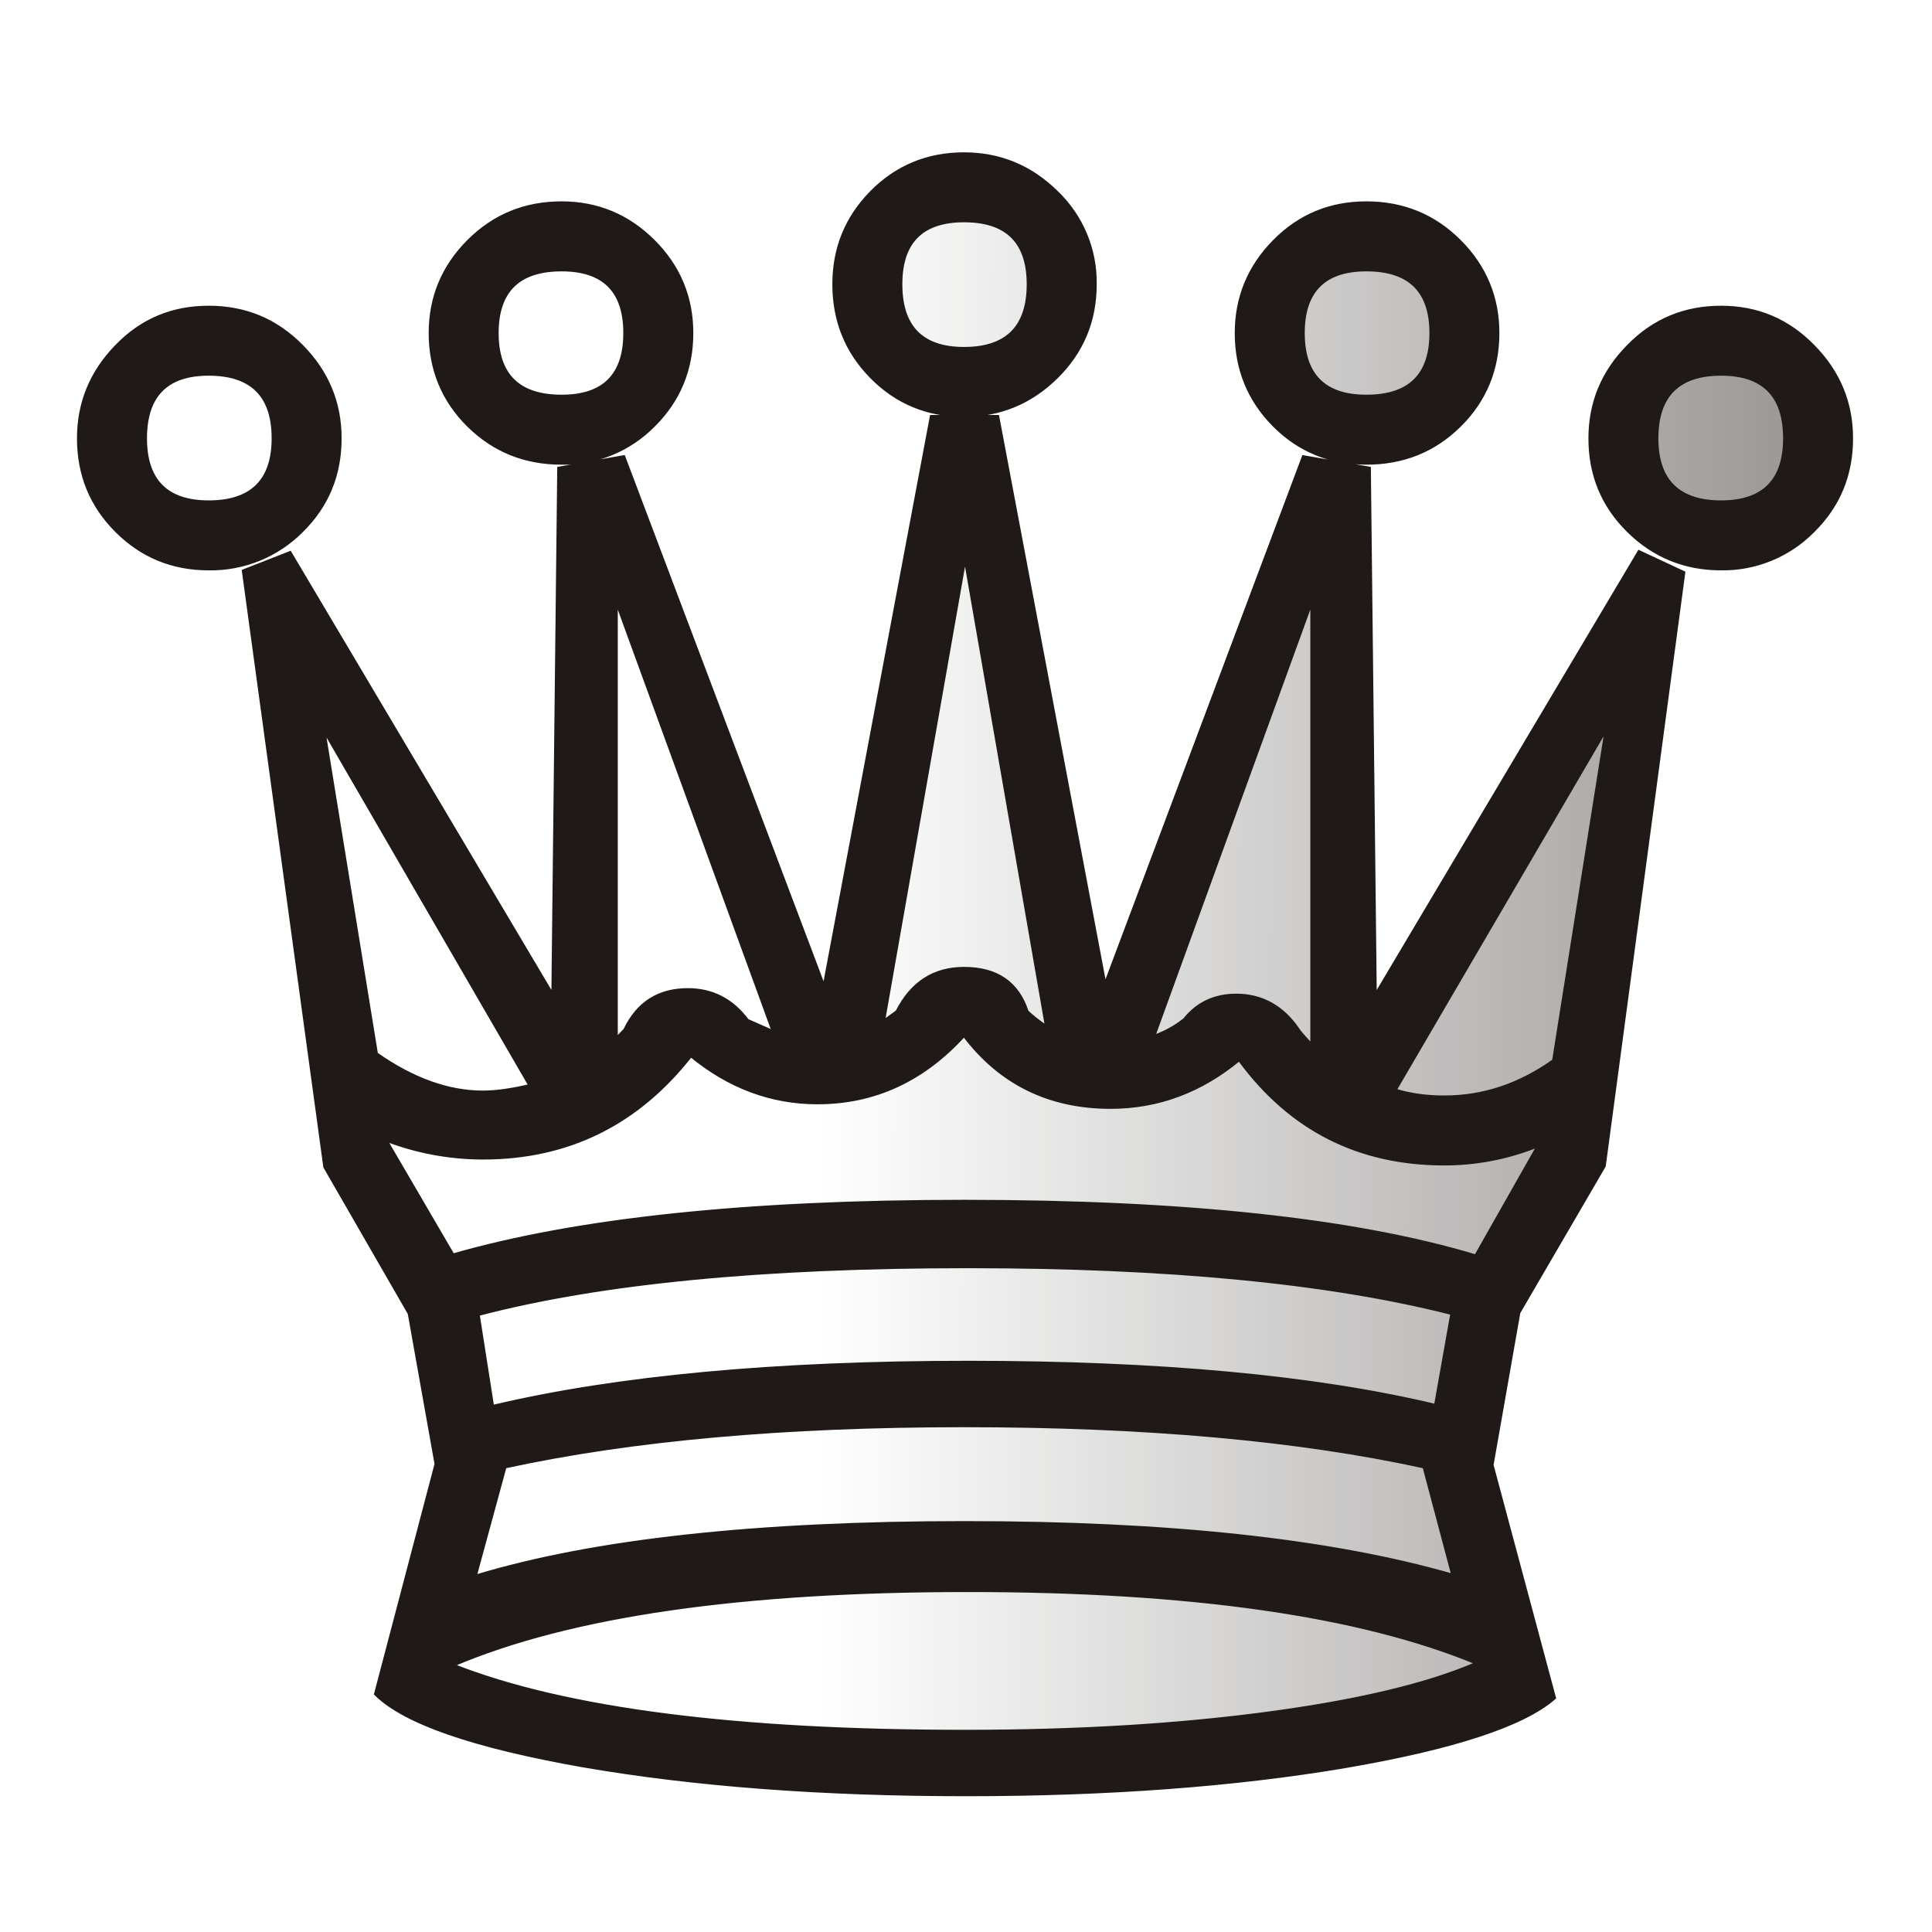
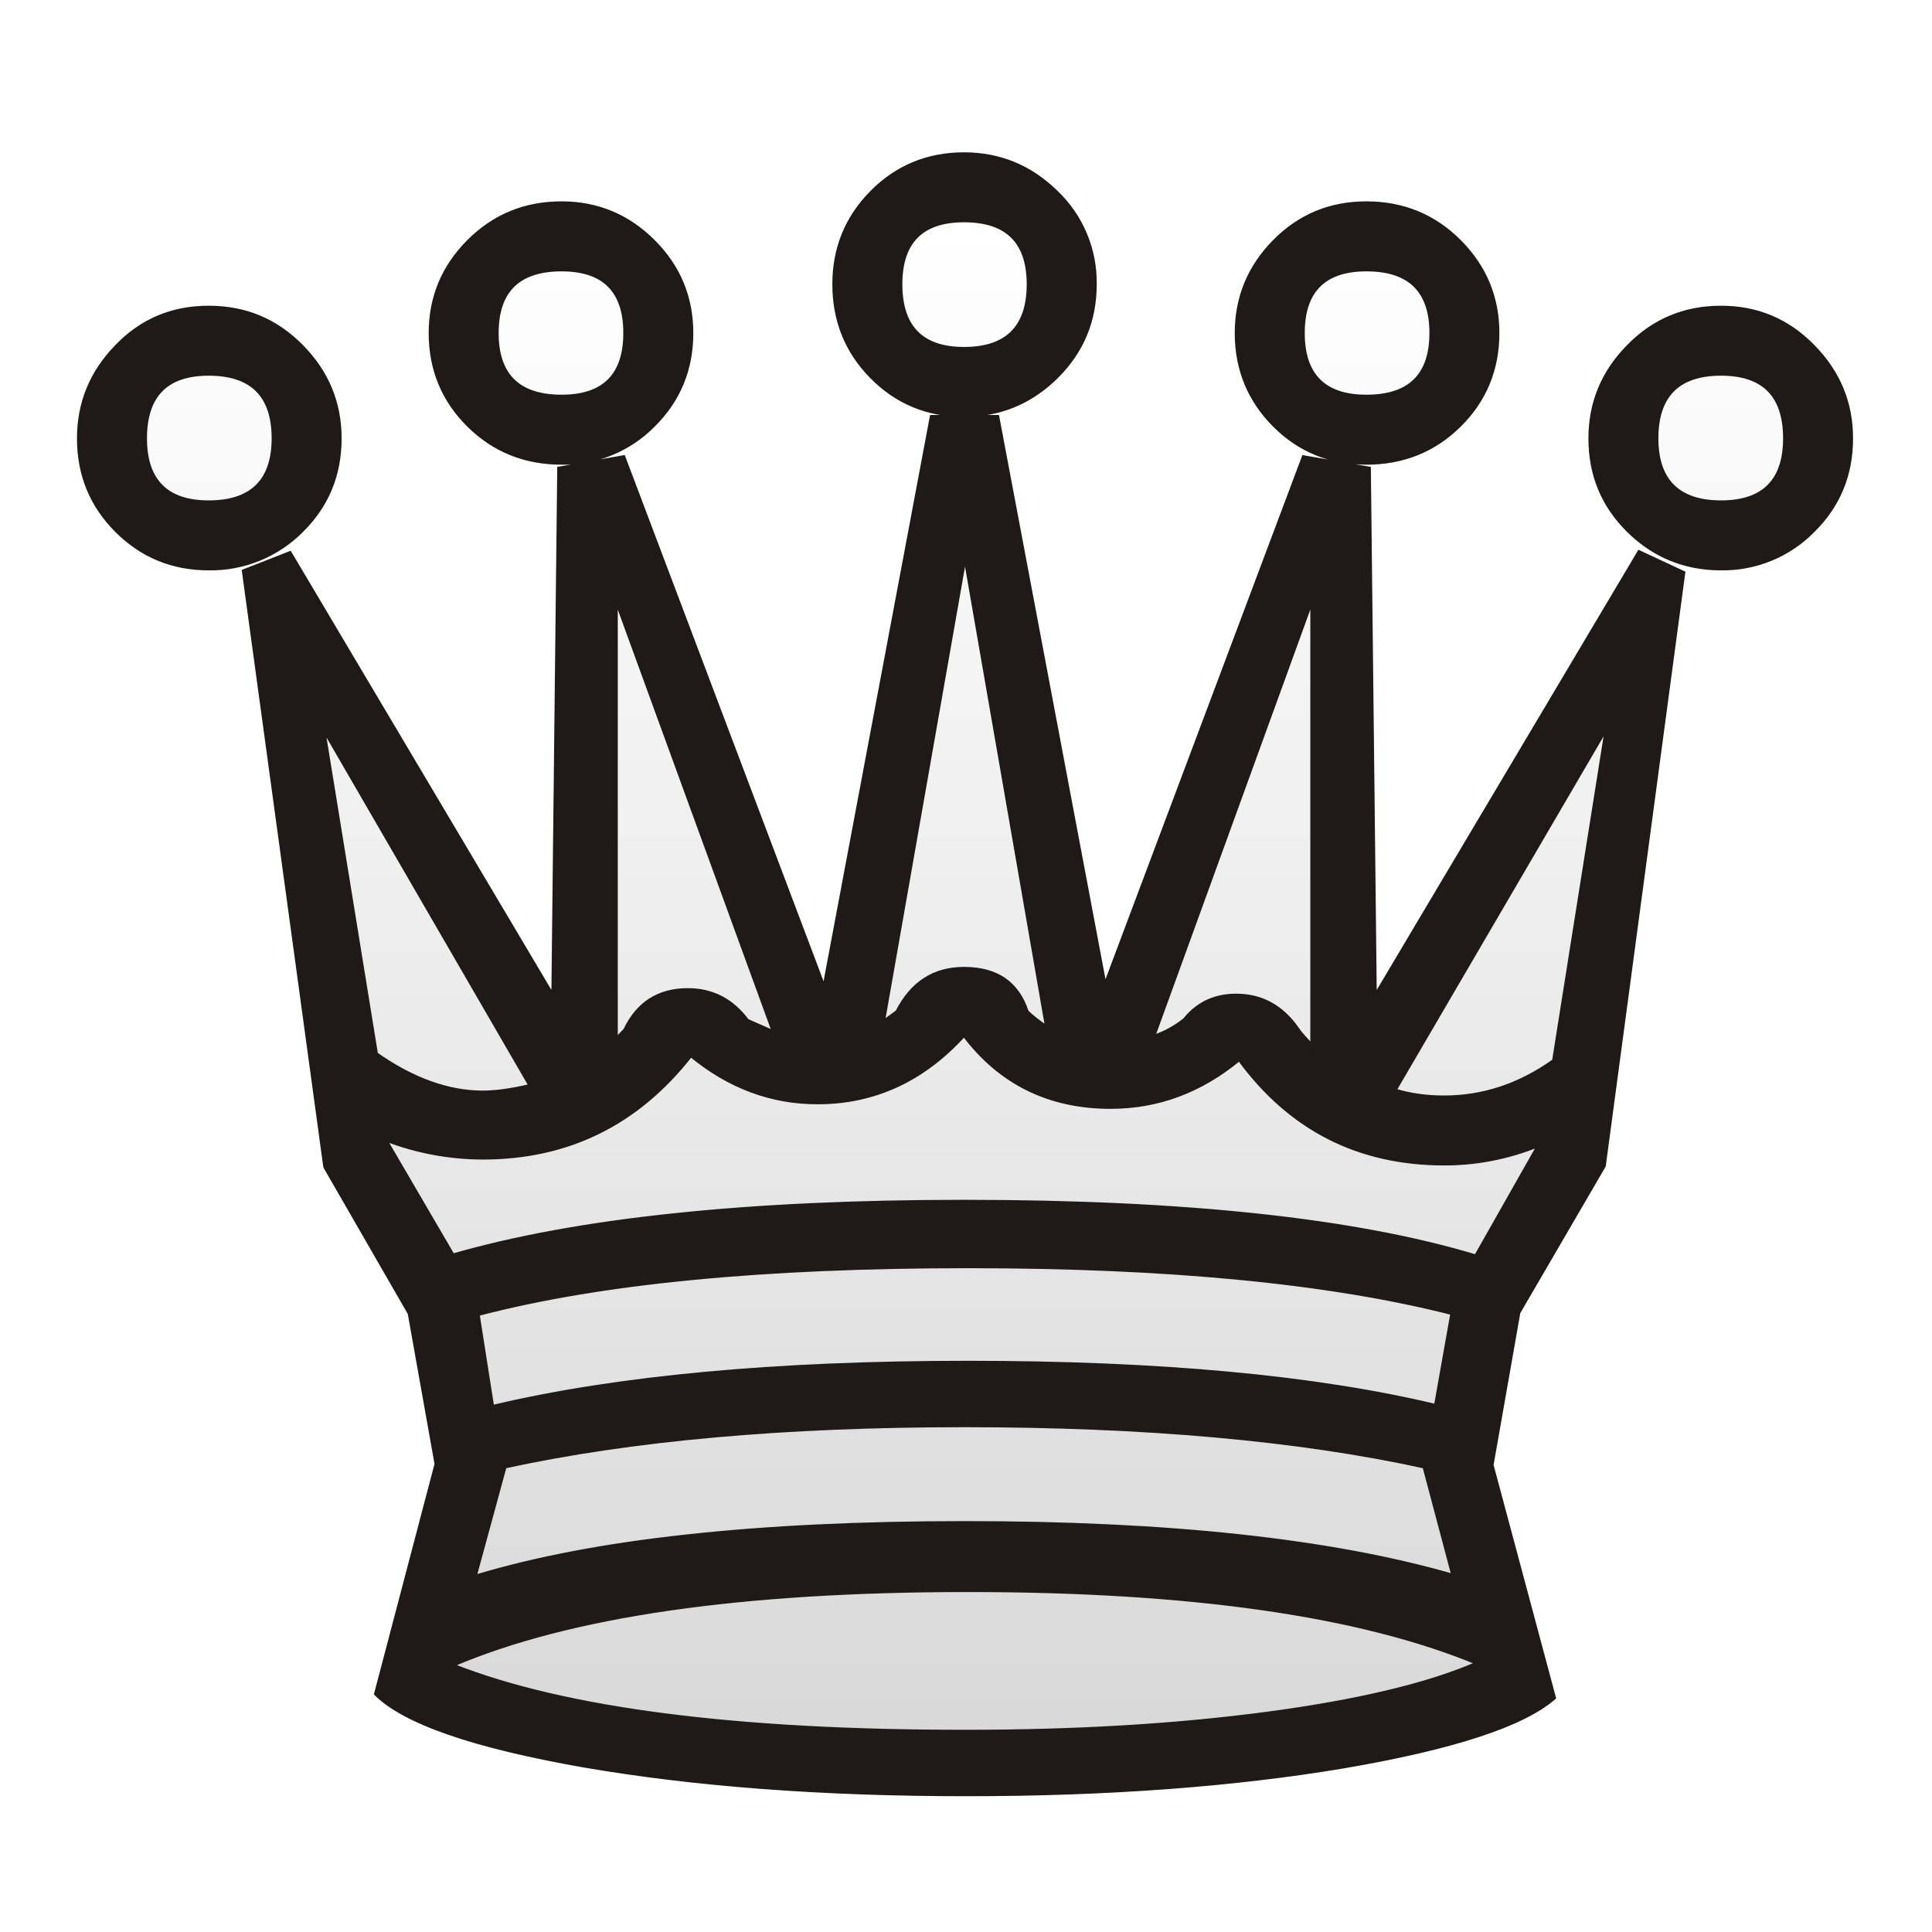
- <svg xmlns="http://www.w3.org/2000/svg" width="50mm" height="50mm" fill-rule="evenodd" clip-rule="evenodd" image-rendering="optimizeQuality" shape-rendering="geometricPrecision" text-rendering="geometricPrecision" viewBox="0 0 50 50">
-   <linearGradient id="a" x1="21.253" x2="77.641" y1="37.224" y2="37.346" gradientUnits="userSpaceOnUse">
-     <stop offset="0" stop-color="#fff" />
-     <stop offset="1" stop-color="#fff" stop-opacity="0" />
+ <svg xmlns="http://www.w3.org/2000/svg" fill-rule="evenodd" clip-rule="evenodd" image-rendering="optimizeQuality" shape-rendering="geometricPrecision" text-rendering="geometricPrecision" viewBox="0 0 50 50">
+   <linearGradient id="a" x1="0" y1="0" x2="0" y2="1">
+     <stop offset="0" stop-color="#ffffff" />
+     <stop offset="1" stop-color="#d9d9d9" />
  </linearGradient>
  <path fill="#1f1a17" stroke="#1f1a17" stroke-width=".076" d="M44.541 14.723c-.94 0-1.744-.33-2.404-.982s-.991-1.448-.991-2.396q0-1.385.99-2.388c.66-.677 1.465-1.007 2.405-1.007.931 0 1.727.33 2.388 1.007.66.67.99 1.465.99 2.388 0 .948-.33 1.744-.99 2.396a3.28 3.28 0 0 1-2.388.982zm-4.31 29.219c-.812.71-2.633 1.304-5.46 1.786-2.828.474-6.088.72-9.771.72-3.75 0-7.053-.254-9.898-.745-2.844-.5-4.64-1.118-5.384-1.863l1.566-5.952-.694-3.895L8.405 30.2 6.297 14.774l1.21-.474 6.8 11.455.152-13.64 1.685-.296 5.182 13.716 2.776-14.757h1.72l2.776 14.706L33.73 11.82l1.71.296.153 13.64 6.824-11.48 1.16.541-2.058 15.359-2.21 3.793-.694 3.945zM14.535 11.988c-.948 0-1.752-.321-2.413-.973-.66-.652-.99-1.456-.99-2.396 0-.923.33-1.719.99-2.38s1.465-.99 2.413-.99c.923 0 1.719.33 2.38.99s.99 1.457.99 2.38c0 .94-.33 1.744-.99 2.396a3.266 3.266 0 0 1-2.38.973zM5.4 14.723c-.94 0-1.736-.33-2.388-.982s-.982-1.448-.982-2.396c0-.923.33-1.719.982-2.388C3.664 8.28 4.46 7.95 5.4 7.95c.948 0 1.744.33 2.413 1.007.66.67.99 1.465.99 2.388 0 .948-.33 1.744-.99 2.396a3.323 3.323 0 0 1-2.413.982zm19.55-3.97c-.94 0-1.745-.33-2.397-.991-.652-.66-.974-1.465-.974-2.405 0-.931.322-1.727.974-2.387s1.456-.99 2.396-.99c.923 0 1.727.33 2.396.99a3.23 3.23 0 0 1 1 2.387c0 .94-.33 1.744-1 2.405-.669.66-1.473.99-2.396.99zm10.413 1.235c-.94 0-1.736-.321-2.387-.973-.652-.652-.983-1.456-.983-2.396 0-.923.33-1.719.983-2.38s1.447-.99 2.387-.99c.948 0 1.753.33 2.413.99s.99 1.457.99 2.38c0 .94-.33 1.744-.99 2.396s-1.465.973-2.413.973z" />
  <path fill="url(#a)" stroke="#1f1a17" stroke-width=".076" d="M38.217 43.044c-3.023-1.253-7.417-1.88-13.166-1.88-5.876 0-10.313.644-13.327 1.931 2.896 1.143 7.316 1.71 13.25 1.71 2.845 0 5.445-.152 7.798-.465 2.363-.314 4.175-.745 5.445-1.296zM24.949 9.017c1.11 0 1.66-.56 1.66-1.66 0-1.092-.55-1.642-1.66-1.642-1.092 0-1.634.55-1.634 1.642 0 1.1.542 1.66 1.634 1.66zm12.624 24.976c-3.192-.812-7.366-1.21-12.522-1.21-5.292 0-9.517.406-12.675 1.236l.373 2.379c3.217-.762 7.323-1.143 12.302-1.143 4.944 0 8.975.372 12.099 1.117zm.618-1.49 1.617-2.853a6.432 6.432 0 0 1-2.43.474c-2.218 0-3.987-.897-5.308-2.7-.99.82-2.1 1.235-3.328 1.235-1.583 0-2.853-.618-3.793-1.862-1.058 1.16-2.32 1.744-3.793 1.744-1.194 0-2.286-.406-3.276-1.22-1.389 1.77-3.184 2.65-5.385 2.65a7.055 7.055 0 0 1-2.506-.465l1.735 2.972c3.21-.923 7.62-1.389 13.225-1.389 5.707 0 10.118.474 13.242 1.414zm-11.108-5.926-2.108-12.133-2.109 11.989c.051-.034.161-.119.348-.254.38-.745.956-1.118 1.735-1.118.847 0 1.389.373 1.634 1.118.102.101.271.237.5.398zm6.866.474V15.56l-4.09 11.261c.314-.11.577-.262.797-.44.33-.415.779-.627 1.338-.627.66 0 1.193.297 1.591.872.043.068.102.136.17.212.067.076.135.144.194.212zm-13.936-.347L15.95 15.562v11.336c.043-.067.119-.144.22-.245.33-.694.872-1.042 1.634-1.042.627 0 1.143.263 1.541.796.449.195.67.297.67.297zm-6.3 1.388L8.38 18.89l1.363 8.382c.94.66 1.863.99 2.752.99.347 0 .753-.059 1.219-.169zm22.395.119c.381.118.805.178 1.27.178 1.008 0 1.948-.314 2.828-.94l1.363-8.585zm1.49 12.556-.745-2.803c-3.242-.71-7.205-1.066-11.904-1.066-4.648 0-8.61.355-11.878 1.066l-.771 2.828c3.073-.931 7.298-1.388 12.675-1.388 5.24 0 9.448.448 12.623 1.363zM14.535 10.253c1.084 0 1.634-.542 1.634-1.634s-.55-1.634-1.634-1.634c-1.109 0-1.668.542-1.668 1.634s.56 1.634 1.668 1.634zm20.828 0c1.11 0 1.668-.542 1.668-1.634s-.559-1.634-1.668-1.634c-1.083 0-1.634.542-1.634 1.634s.55 1.634 1.634 1.634zM5.4 12.988c1.109 0 1.668-.55 1.668-1.643 0-1.11-.56-1.66-1.668-1.66-1.084 0-1.634.55-1.634 1.66 0 1.092.55 1.643 1.634 1.643zm39.141 0c1.092 0 1.643-.55 1.643-1.643 0-1.11-.55-1.66-1.643-1.66-1.1 0-1.66.55-1.66 1.66 0 1.092.56 1.643 1.66 1.643z" />
</svg>
